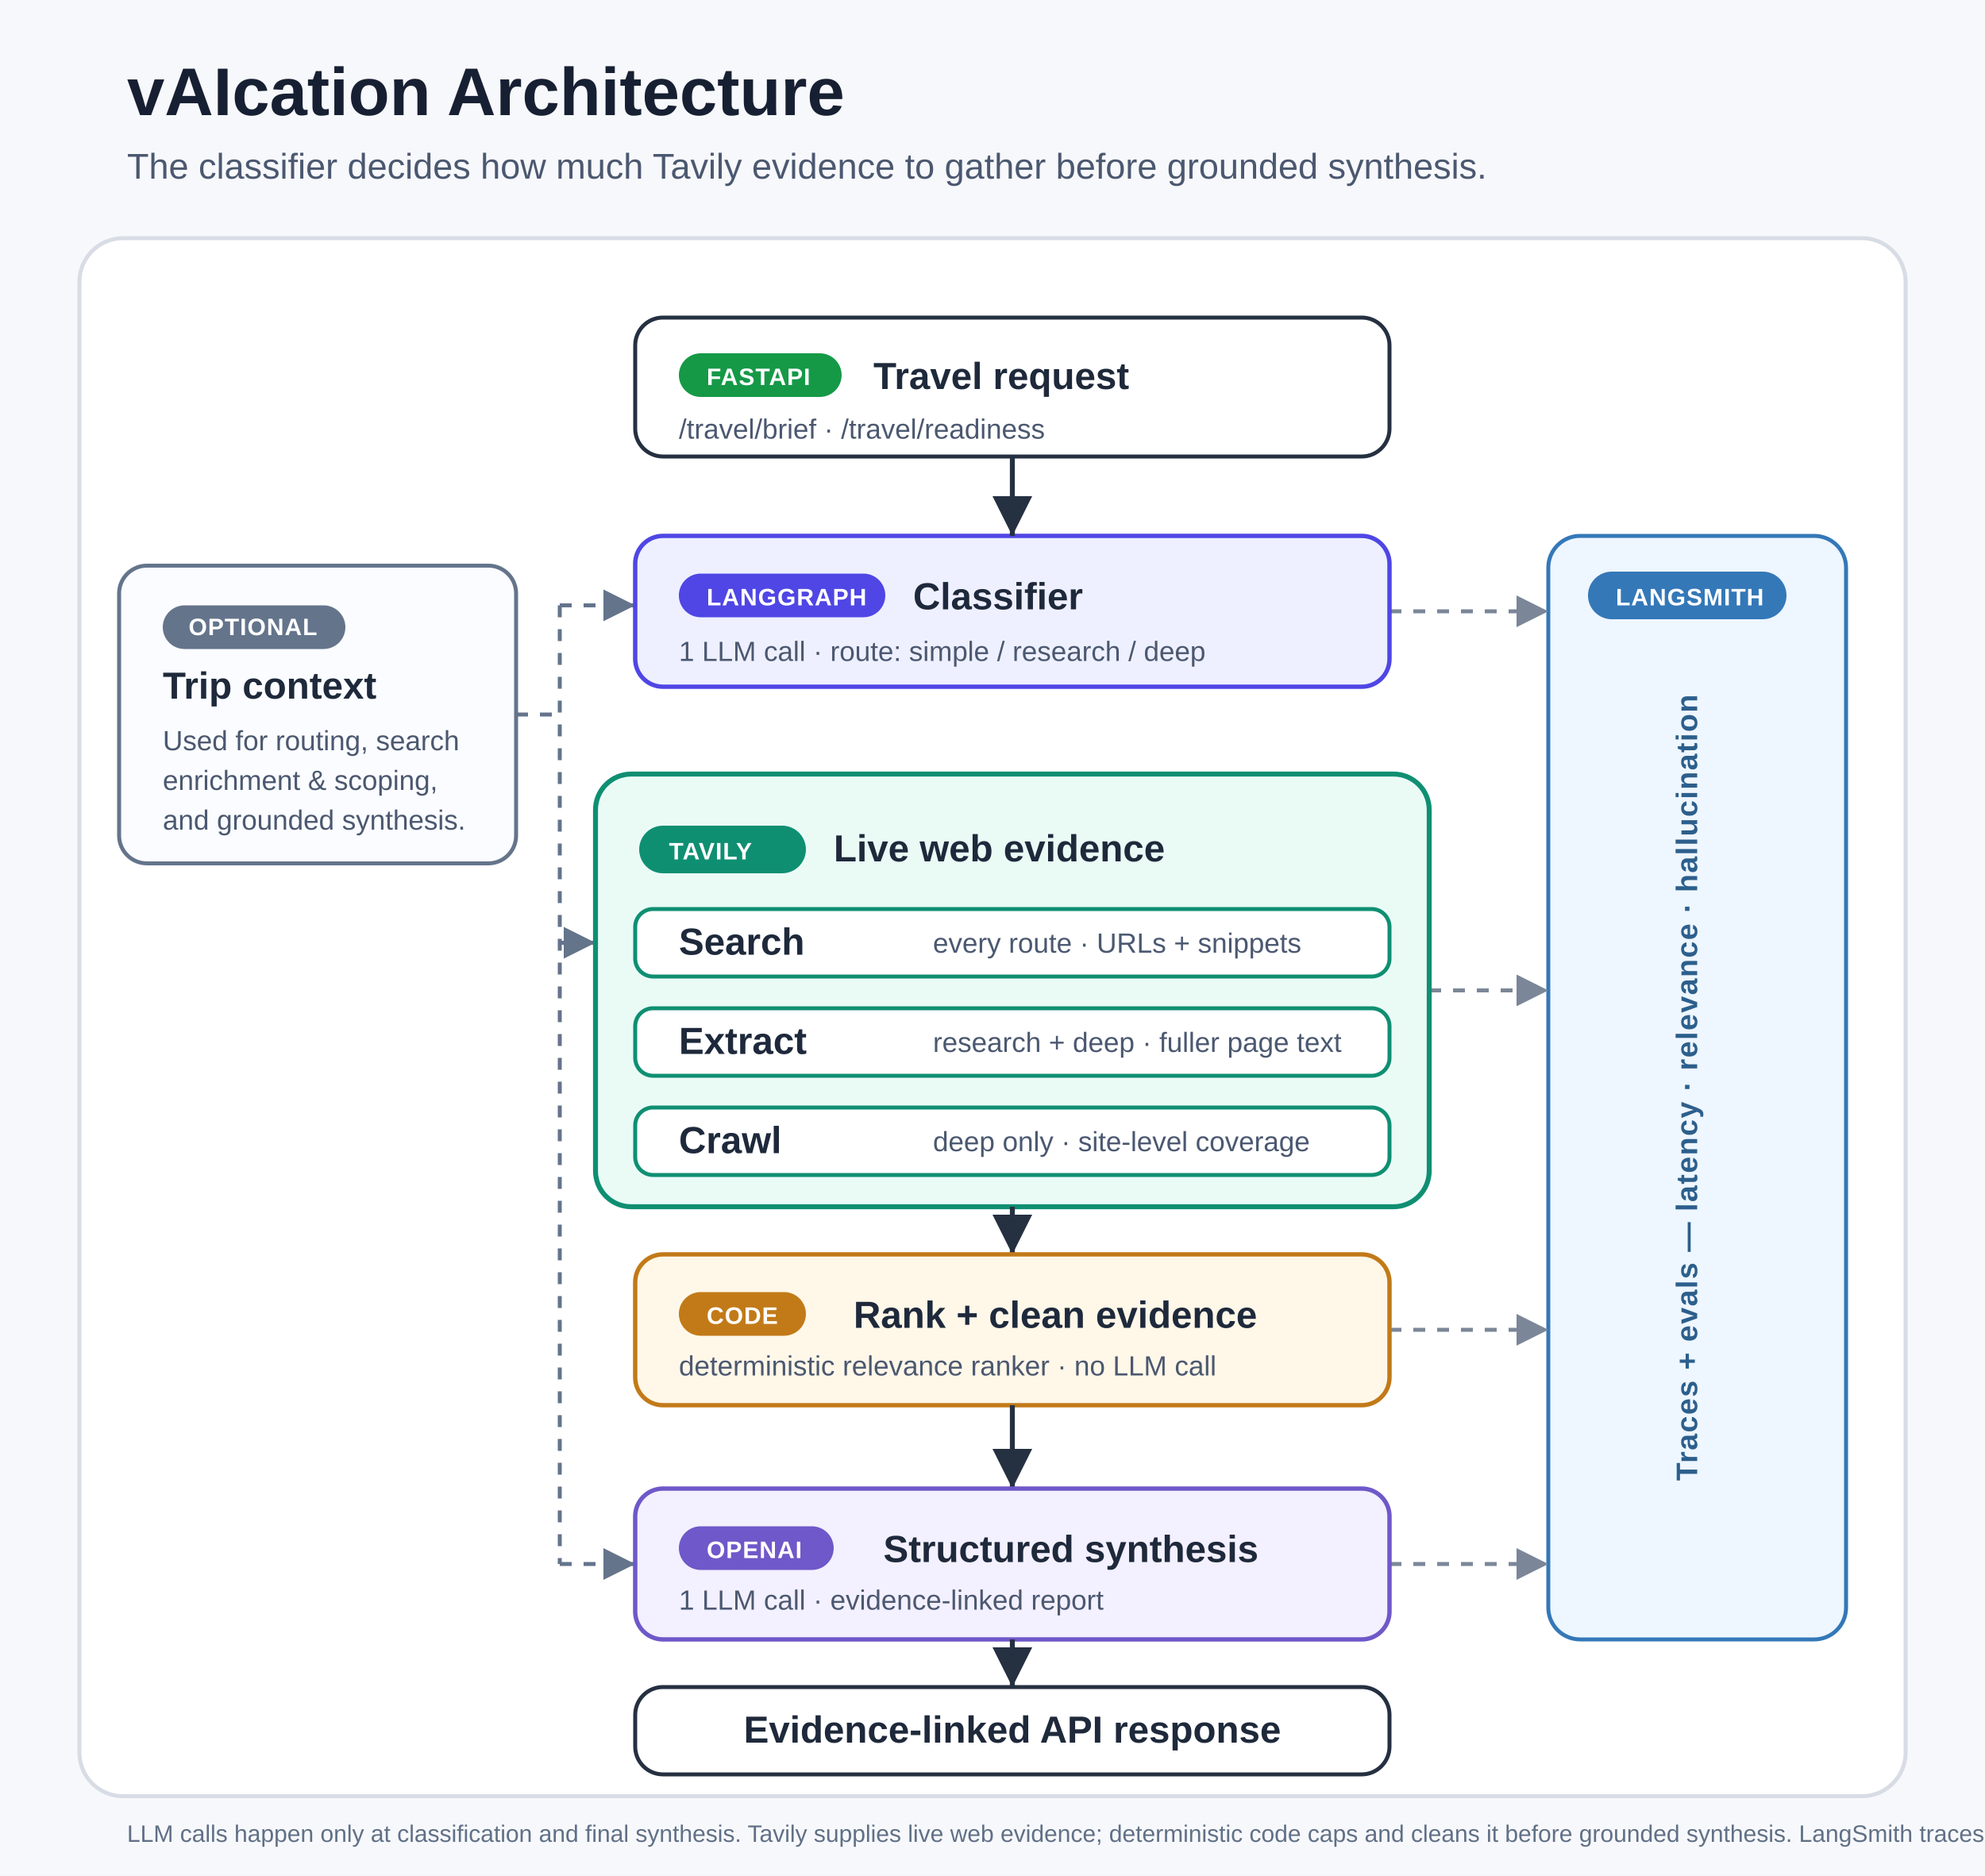
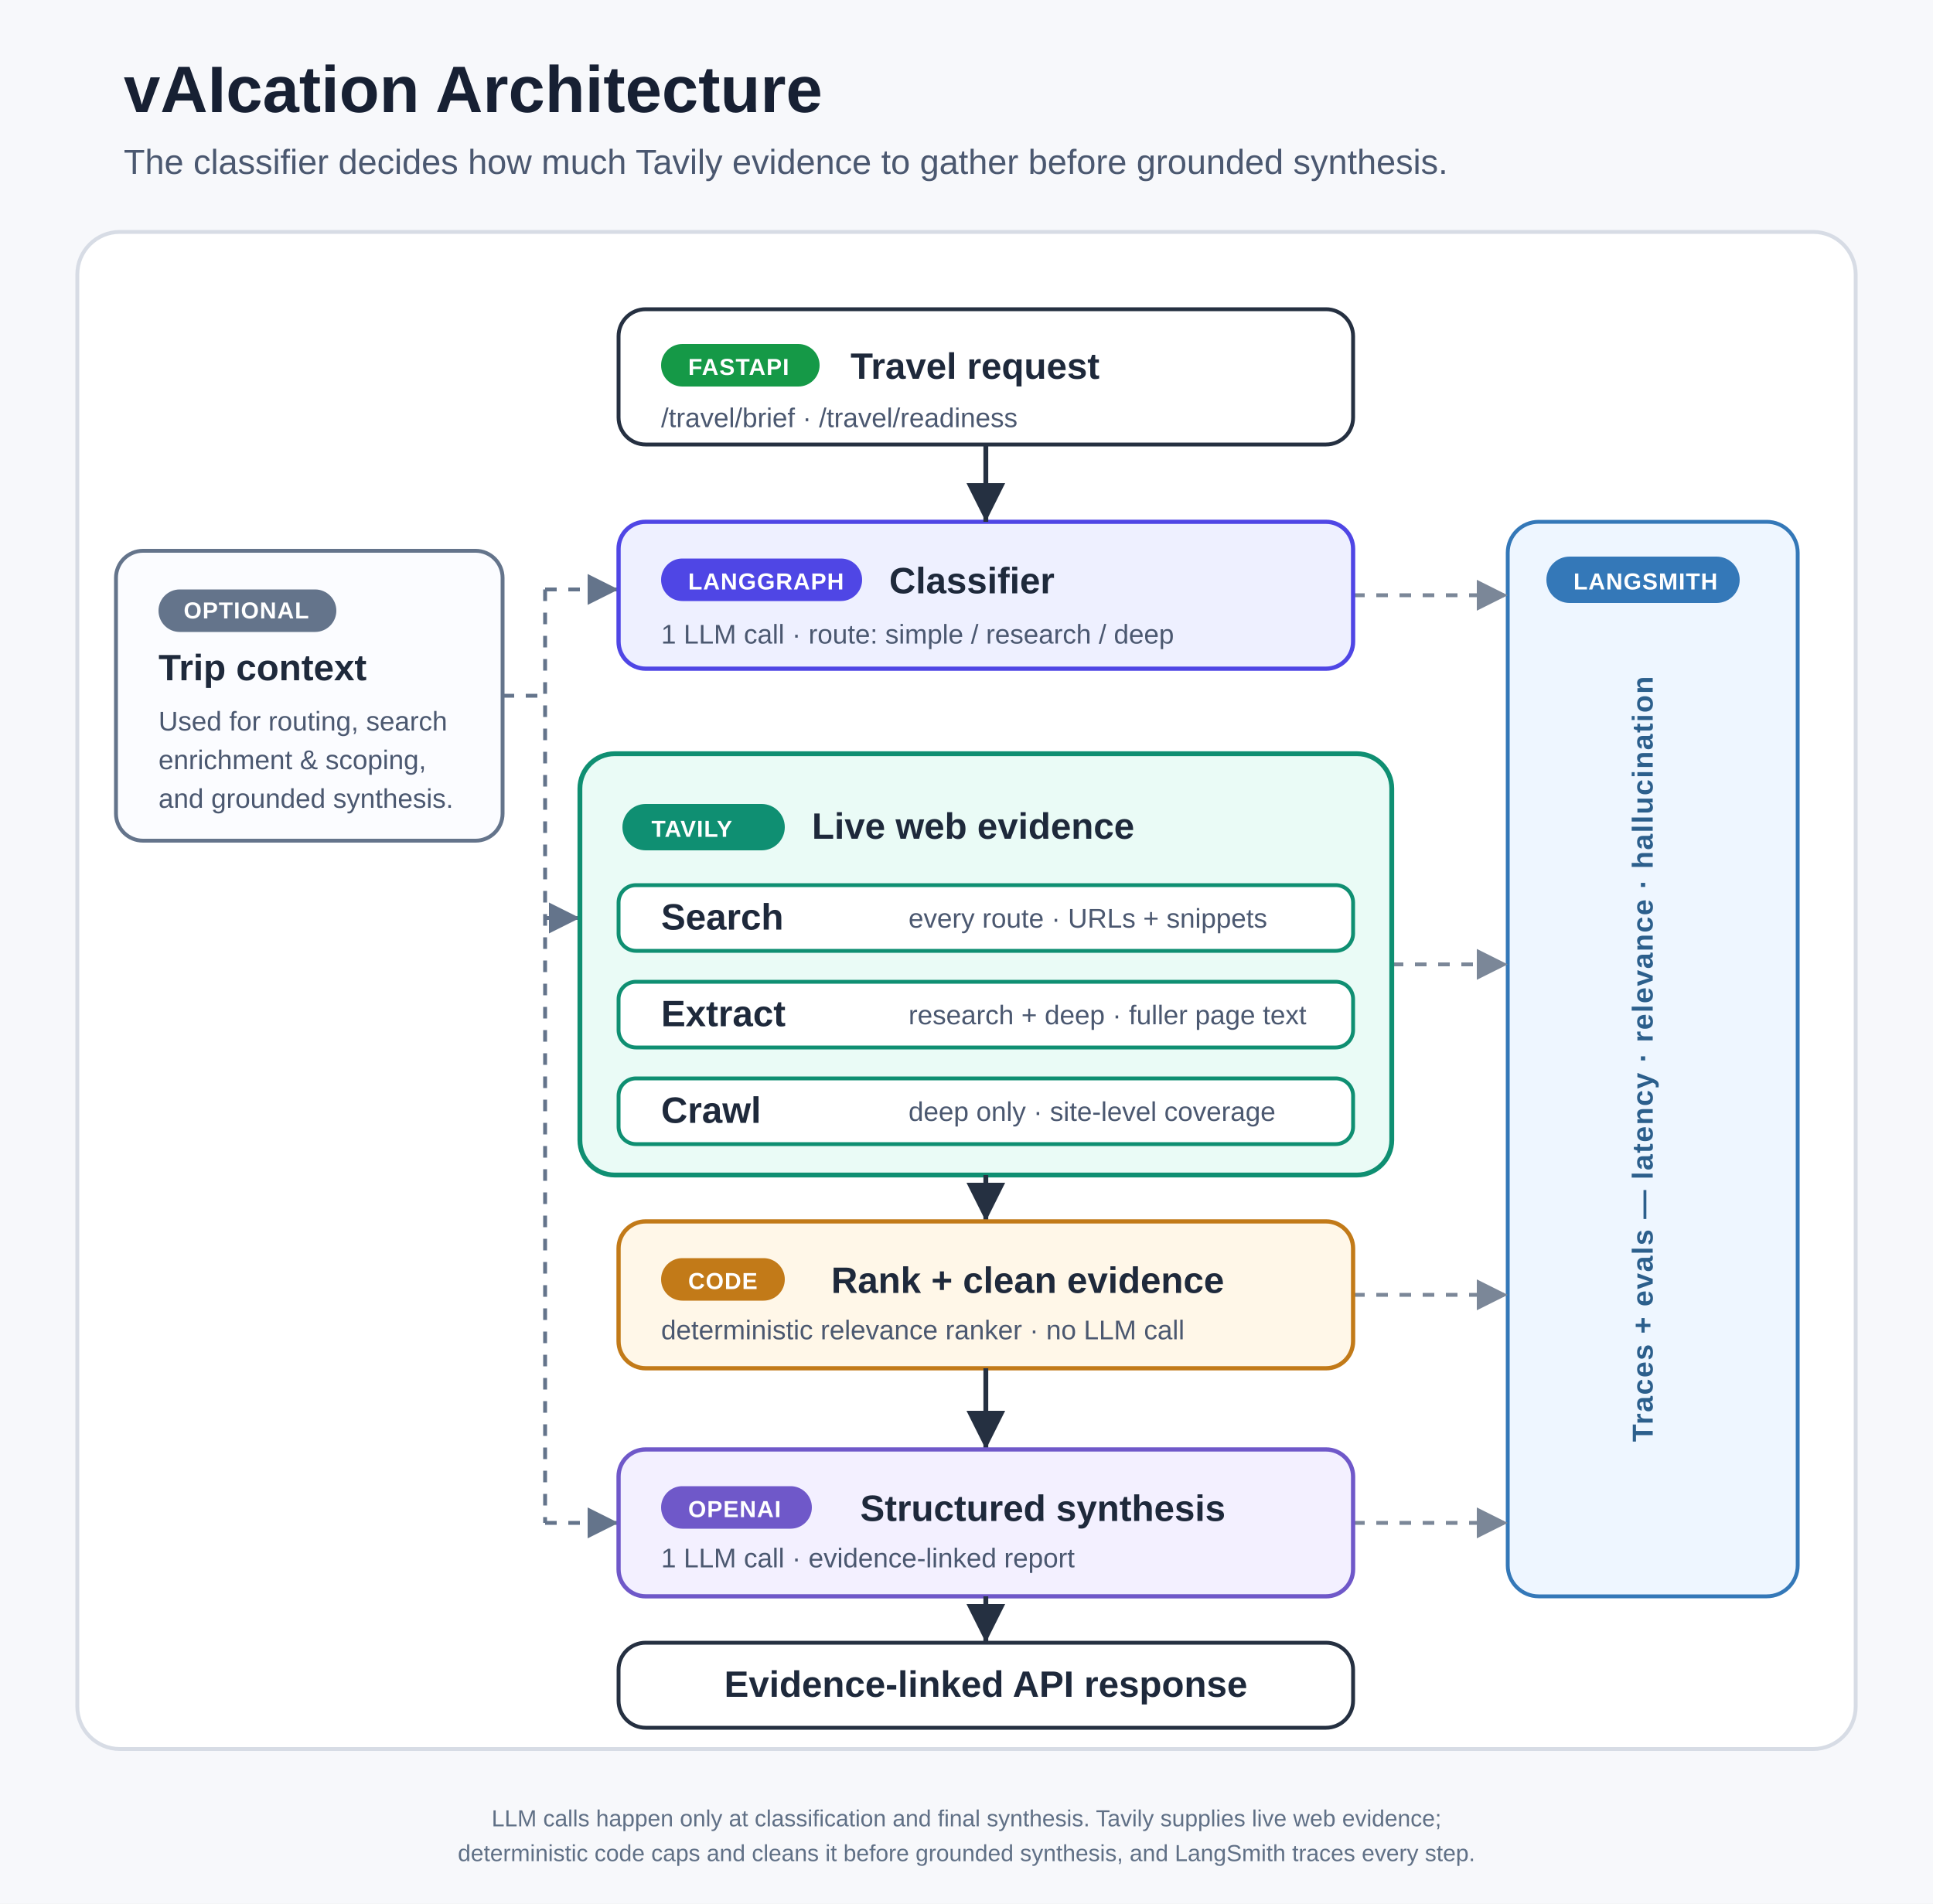
- <svg xmlns="http://www.w3.org/2000/svg" width="1000" height="945" viewBox="0 0 1000 945" role="img" aria-labelledby="title desc">
+ <svg xmlns="http://www.w3.org/2000/svg" width="1000" height="985" viewBox="0 0 1000 985" role="img" aria-labelledby="title desc">
  <defs>
    <style>
      .bg { fill: #f7f8fb; }
      .panel { fill: #ffffff; stroke: #d7dce5; stroke-width: 2; }
      .box { fill: #ffffff; stroke: #253041; stroke-width: 2; }
      .trip { fill: #fbfcff; stroke: #64748b; stroke-width: 2; }
      .graph { fill: #eef0ff; stroke: #4f46e5; stroke-width: 2.2; }
      .tavily-panel { fill: #eafbf6; stroke: #0f8f72; stroke-width: 2.5; }
      .tavily-box { fill: #ffffff; stroke: #0f8f72; stroke-width: 2; }
      .openai { fill: #f3f0ff; stroke: #6f58c9; stroke-width: 2.2; }
      .code { fill: #fff7e8; stroke: #c27a18; stroke-width: 2.2; }
      .observe { fill: #eef6ff; stroke: #3478b8; stroke-width: 2; }
      .title { font: 700 34px Arial, sans-serif; fill: #172033; }
      .subtitle { font: 400 18px Arial, sans-serif; fill: #4b5870; }
      .label { font: 700 19px Arial, sans-serif; fill: #1e293b; }
      .small { font: 400 14px Arial, sans-serif; fill: #4b5870; }
      .tiny { font: 400 12px Arial, sans-serif; fill: #607086; }
      .badge { font: 700 12px Arial, sans-serif; letter-spacing: 0.4px; fill: #ffffff; }
      .rail { font: 700 15px Arial, sans-serif; letter-spacing: 0.6px; fill: #2c5f8c; }
      .arrow { fill: none; stroke: #253041; stroke-width: 2.5; marker-end: url(#arrow); }
      .arrow-soft { fill: none; stroke: #7b8798; stroke-width: 2; stroke-dasharray: 6 6; marker-end: url(#arrow-soft); }
      .bus { fill: none; stroke: #64748b; stroke-width: 2; stroke-dasharray: 6 6; }
      .arrow-trip { fill: none; stroke: #64748b; stroke-width: 2; stroke-dasharray: 6 6; marker-end: url(#arrow-trip-m); }
    </style>
    <marker id="arrow" markerWidth="12" markerHeight="12" refX="10" refY="6" orient="auto">
      <path d="M2,2 L10,6 L2,10 Z" fill="#253041" />
    </marker>
    <marker id="arrow-soft" markerWidth="12" markerHeight="12" refX="10" refY="6" orient="auto">
      <path d="M2,2 L10,6 L2,10 Z" fill="#7b8798" />
    </marker>
    <marker id="arrow-trip-m" markerWidth="12" markerHeight="12" refX="10" refY="6" orient="auto">
      <path d="M2,2 L10,6 L2,10 Z" fill="#64748b" />
    </marker>
  </defs>
-   <rect class="bg" width="1000" height="945" />
+   <rect class="bg" width="1000" height="985" />
  <text class="title" x="64" y="58">vAIcation Architecture</text>
  <text class="subtitle" x="64" y="90">The classifier decides how much Tavily evidence to gather before grounded synthesis.</text>
  <rect class="panel" x="40" y="120" width="920" height="785" rx="22" />
  <rect class="trip" x="60" y="285" width="200" height="150" rx="14" />
  <rect x="82" y="305" width="92" height="22" rx="11" fill="#64748b" />
  <text class="badge" x="95" y="320">OPTIONAL</text>
  <text class="label" x="82" y="352">Trip context</text>
  <text class="small" x="82" y="378">Used for routing, search</text>
  <text class="small" x="82" y="398">enrichment &amp; scoping,</text>
  <text class="small" x="82" y="418">and grounded synthesis.</text>
  <path class="bus" d="M260 360 H282" />
  <path class="bus" d="M282 305 V788" />
  <path class="arrow-trip" d="M282 305 H320" />
  <path class="arrow-trip" d="M282 475 H300" />
  <path class="arrow-trip" d="M282 788 H320" />
  <rect class="observe" x="780" y="270" width="150" height="556" rx="16" />
  <rect x="800" y="288" width="100" height="24" rx="12" fill="#3478b8" />
  <text class="badge" x="814" y="305">LANGSMITH</text>
  <text class="rail" x="855" y="548" text-anchor="middle" transform="rotate(-90 855 548)">Traces + evals — latency · relevance · hallucination</text>
  <path class="arrow-soft" d="M700 308 H780" />
  <path class="arrow-soft" d="M720 499 H780" />
  <path class="arrow-soft" d="M700 670 H780" />
  <path class="arrow-soft" d="M700 788 H780" />
  <rect class="box" x="320" y="160" width="380" height="70" rx="14" />
  <rect x="342" y="178" width="82" height="22" rx="11" fill="#159947" />
  <text class="badge" x="356" y="194">FASTAPI</text>
  <text class="label" x="440" y="196">Travel request</text>
  <text class="small" x="342" y="221">/travel/brief · /travel/readiness</text>
  <rect class="graph" x="320" y="270" width="380" height="76" rx="14" />
  <rect x="342" y="289" width="104" height="22" rx="11" fill="#4f46e5" />
  <text class="badge" x="356" y="305">LANGGRAPH</text>
  <text class="label" x="460" y="307">Classifier</text>
  <text class="small" x="342" y="333">1 LLM call · route: simple / research / deep</text>
  <path class="arrow" d="M510 230 V270" />
  <rect class="tavily-panel" x="300" y="390" width="420" height="218" rx="18" />
  <rect x="322" y="416" width="84" height="24" rx="12" fill="#0f8f72" />
  <text class="badge" x="337" y="433">TAVILY</text>
  <text class="label" x="420" y="434">Live web evidence</text>
  <rect class="tavily-box" x="320" y="458" width="380" height="34" rx="9" />
  <text class="label" x="342" y="481">Search</text>
  <text class="small" x="470" y="480">every route · URLs + snippets</text>
  <rect class="tavily-box" x="320" y="508" width="380" height="34" rx="9" />
  <text class="label" x="342" y="531">Extract</text>
  <text class="small" x="470" y="530">research + deep · fuller page text</text>
  <rect class="tavily-box" x="320" y="558" width="380" height="34" rx="9" />
  <text class="label" x="342" y="581">Crawl</text>
  <text class="small" x="470" y="580">deep only · site-level coverage</text>
  <path class="arrow" d="M510 608 V632" />
  <rect class="code" x="320" y="632" width="380" height="76" rx="14" />
  <rect x="342" y="651" width="64" height="22" rx="11" fill="#c27a18" />
  <text class="badge" x="356" y="667">CODE</text>
  <text class="label" x="430" y="669">Rank + clean evidence</text>
  <text class="small" x="342" y="693">deterministic relevance ranker · no LLM call</text>
  <path class="arrow" d="M510 708 V750" />
  <rect class="openai" x="320" y="750" width="380" height="76" rx="14" />
  <rect x="342" y="769" width="78" height="22" rx="11" fill="#6f58c9" />
  <text class="badge" x="356" y="785">OPENAI</text>
  <text class="label" x="445" y="787">Structured synthesis</text>
  <text class="small" x="342" y="811">1 LLM call · evidence-linked report</text>
  <path class="arrow" d="M510 826 V850" />
  <rect class="box" x="320" y="850" width="380" height="44" rx="14" />
  <text class="label" x="510" y="878" text-anchor="middle">Evidence-linked API response</text>
-   <text class="tiny" x="64" y="928">LLM calls happen only at classification and final synthesis. Tavily supplies live web evidence; deterministic code caps and cleans it before grounded synthesis. LangSmith traces every step.</text>
+   <text class="tiny" x="500" y="945" text-anchor="middle">LLM calls happen only at classification and final synthesis. Tavily supplies live web evidence;</text>
+   <text class="tiny" x="500" y="963" text-anchor="middle">deterministic code caps and cleans it before grounded synthesis, and LangSmith traces every step.</text>
</svg>
